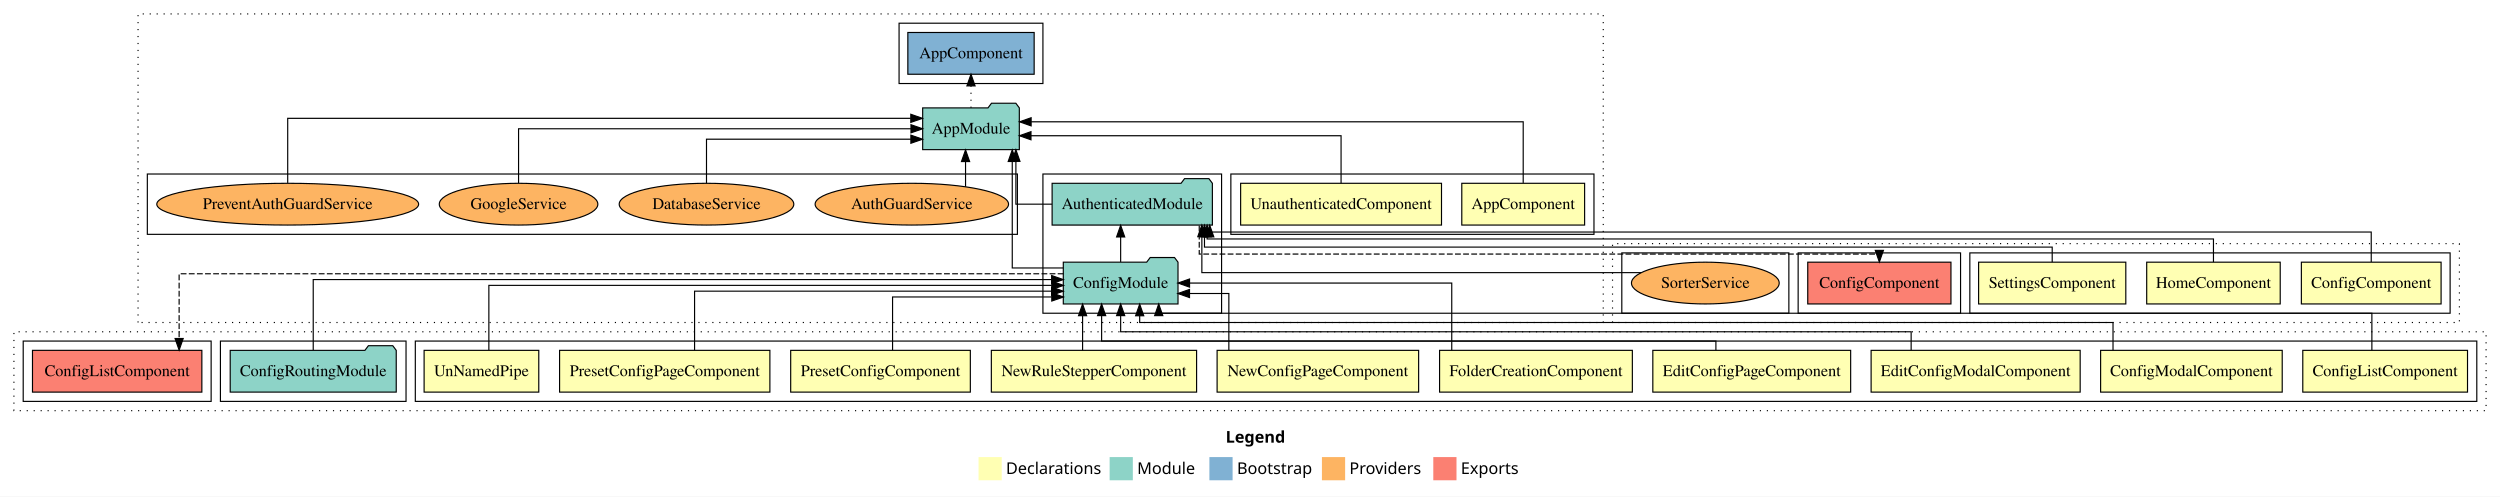
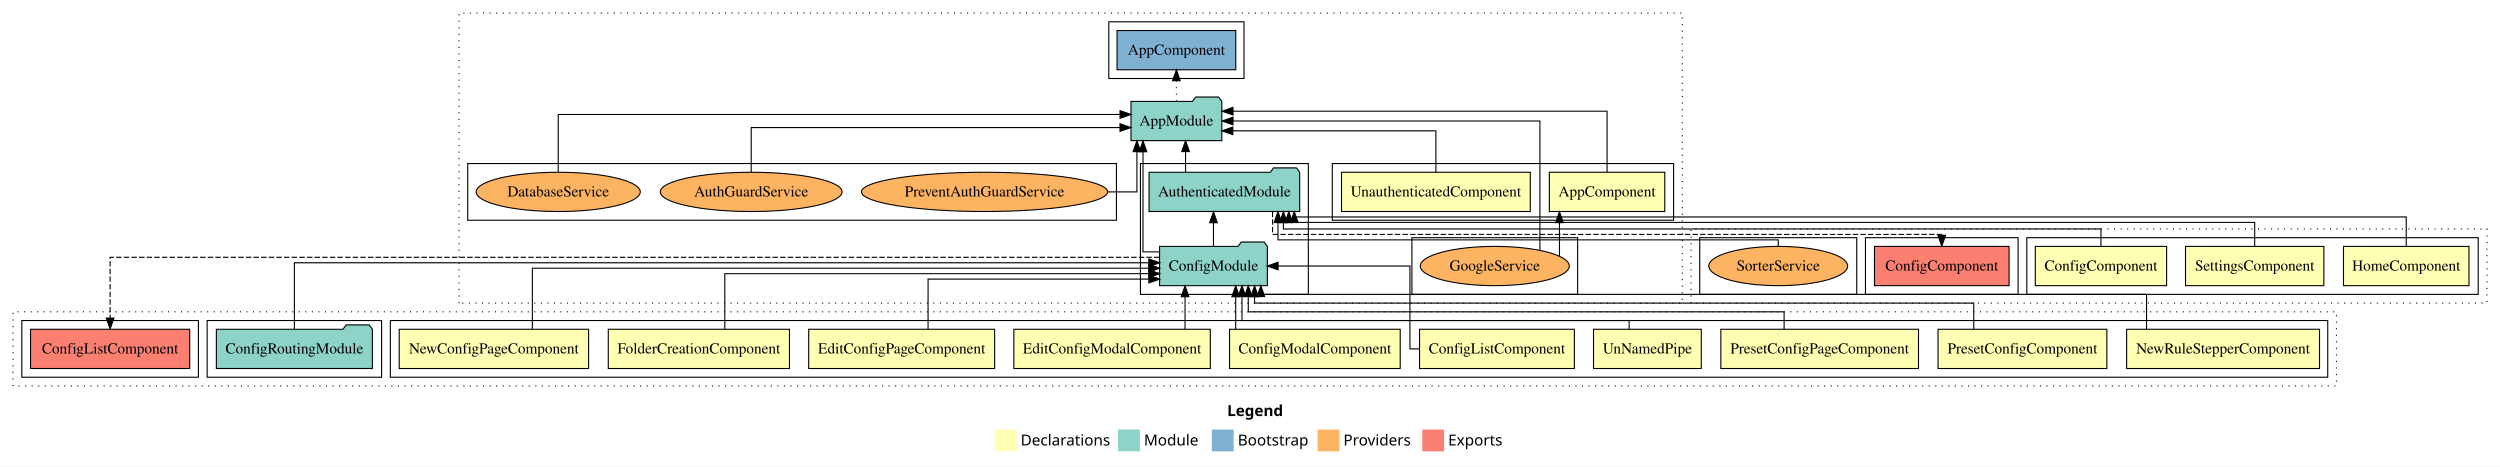
- <svg xmlns="http://www.w3.org/2000/svg" width="2155pt" height="428pt" viewBox="0.00 0.00 2155.00 428.00">
+ <svg xmlns="http://www.w3.org/2000/svg" width="2293pt" height="428pt" viewBox="0.00 0.00 2293.00 428.00">
  <g id="graph0" class="graph" transform="scale(1 1) rotate(0) translate(4 424)">
-     <polygon fill="#ffffff" stroke="transparent" points="-4,4 -4,-424 2151,-424 2151,4 -4,4" />
-     <text text-anchor="start" x="1052.509" y="-42.4" font-family="sans-serif" font-weight="bold" font-size="14.00" fill="#000000">Legend</text>
-     <polygon fill="#ffffb3" stroke="transparent" points="839.5,-10 839.5,-30 859.5,-30 859.5,-10 839.5,-10" />
-     <text text-anchor="start" x="863.129" y="-15.4" font-family="sans-serif" font-size="14.00" fill="#000000">  Declarations</text>
-     <polygon fill="#8dd3c7" stroke="transparent" points="952.5,-10 952.5,-30 972.5,-30 972.5,-10 952.5,-10" />
-     <text text-anchor="start" x="976.225" y="-15.4" font-family="sans-serif" font-size="14.00" fill="#000000">  Module</text>
-     <polygon fill="#80b1d3" stroke="transparent" points="1038.5,-10 1038.5,-30 1058.5,-30 1058.5,-10 1038.5,-10" />
-     <text text-anchor="start" x="1062.281" y="-15.4" font-family="sans-serif" font-size="14.00" fill="#000000">  Bootstrap</text>
-     <polygon fill="#fdb462" stroke="transparent" points="1135.5,-10 1135.5,-30 1155.5,-30 1155.5,-10 1135.5,-10" />
-     <text text-anchor="start" x="1159.173" y="-15.4" font-family="sans-serif" font-size="14.00" fill="#000000">  Providers</text>
-     <polygon fill="#fb8072" stroke="transparent" points="1231.5,-10 1231.5,-30 1251.5,-30 1251.5,-10 1231.5,-10" />
-     <text text-anchor="start" x="1255.226" y="-15.4" font-family="sans-serif" font-size="14.00" fill="#000000">  Exports</text>
+     <polygon fill="#ffffff" stroke="transparent" points="-4,4 -4,-424 2289,-424 2289,4 -4,4" />
+     <text text-anchor="start" x="1121.509" y="-42.4" font-family="sans-serif" font-weight="bold" font-size="14.00" fill="#000000">Legend</text>
+     <polygon fill="#ffffb3" stroke="transparent" points="908.5,-10 908.5,-30 928.5,-30 928.5,-10 908.5,-10" />
+     <text text-anchor="start" x="932.129" y="-15.4" font-family="sans-serif" font-size="14.00" fill="#000000">  Declarations</text>
+     <polygon fill="#8dd3c7" stroke="transparent" points="1021.5,-10 1021.5,-30 1041.5,-30 1041.5,-10 1021.5,-10" />
+     <text text-anchor="start" x="1045.225" y="-15.4" font-family="sans-serif" font-size="14.00" fill="#000000">  Module</text>
+     <polygon fill="#80b1d3" stroke="transparent" points="1107.5,-10 1107.5,-30 1127.5,-30 1127.5,-10 1107.5,-10" />
+     <text text-anchor="start" x="1131.281" y="-15.4" font-family="sans-serif" font-size="14.00" fill="#000000">  Bootstrap</text>
+     <polygon fill="#fdb462" stroke="transparent" points="1204.5,-10 1204.5,-30 1224.5,-30 1224.5,-10 1204.5,-10" />
+     <text text-anchor="start" x="1228.173" y="-15.4" font-family="sans-serif" font-size="14.00" fill="#000000">  Providers</text>
+     <polygon fill="#fb8072" stroke="transparent" points="1300.5,-10 1300.5,-30 1320.5,-30 1320.5,-10 1300.5,-10" />
+     <text text-anchor="start" x="1324.226" y="-15.4" font-family="sans-serif" font-size="14.00" fill="#000000">  Exports</text>
    <g id="clust1" class="cluster">
-       <polygon fill="none" stroke="#000000" stroke-dasharray="1,5" points="115,-146 115,-412 1378,-412 1378,-146 115,-146" />
+       <polygon fill="none" stroke="#000000" stroke-dasharray="1,5" points="417,-146 417,-412 1539,-412 1539,-146 417,-146" />
    </g>
    <g id="clust2" class="cluster">
-       <polygon fill="none" stroke="#000000" points="1057,-222 1057,-274 1370,-274 1370,-222 1057,-222" />
+       <polygon fill="none" stroke="#000000" points="1218,-222 1218,-274 1531,-274 1531,-222 1218,-222" />
+     </g>
+     <g id="clust3" class="cluster">
+       <polygon fill="none" stroke="#000000" points="1291,-154 1291,-206 1443,-206 1443,-154 1291,-154" />
    </g>
    <g id="clust5" class="cluster">
-       <polygon fill="none" stroke="#000000" points="895,-154 895,-274 1049,-274 1049,-154 895,-154" />
+       <polygon fill="none" stroke="#000000" points="1042,-154 1042,-274 1196,-274 1196,-154 1042,-154" />
    </g>
    <g id="clust7" class="cluster">
-       <polygon fill="none" stroke="#000000" points="771,-352 771,-404 895,-404 895,-352 771,-352" />
+       <polygon fill="none" stroke="#000000" points="1013,-352 1013,-404 1137,-404 1137,-352 1013,-352" />
    </g>
    <g id="clust8" class="cluster">
-       <polygon fill="none" stroke="#000000" points="123,-222 123,-274 873,-274 873,-222 123,-222" />
+       <polygon fill="none" stroke="#000000" points="425,-222 425,-274 1020,-274 1020,-222 425,-222" />
    </g>
    <g id="clust9" class="cluster">
-       <polygon fill="none" stroke="#000000" stroke-dasharray="1,5" points="1386,-146 1386,-214 2116,-214 2116,-146 1386,-146" />
+       <polygon fill="none" stroke="#000000" stroke-dasharray="1,5" points="1547,-146 1547,-214 2277,-214 2277,-146 1547,-146" />
    </g>
    <g id="clust10" class="cluster">
-       <polygon fill="none" stroke="#000000" points="1694,-154 1694,-206 2108,-206 2108,-154 1694,-154" />
+       <polygon fill="none" stroke="#000000" points="1855,-154 1855,-206 2269,-206 2269,-154 1855,-154" />
    </g>
    <g id="clust15" class="cluster">
-       <polygon fill="none" stroke="#000000" points="1546,-154 1546,-206 1686,-206 1686,-154 1546,-154" />
+       <polygon fill="none" stroke="#000000" points="1707,-154 1707,-206 1847,-206 1847,-154 1707,-154" />
    </g>
    <g id="clust17" class="cluster">
-       <polygon fill="none" stroke="#000000" points="1394,-154 1394,-206 1538,-206 1538,-154 1394,-154" />
+       <polygon fill="none" stroke="#000000" points="1555,-154 1555,-206 1699,-206 1699,-154 1555,-154" />
    </g>
    <g id="clust18" class="cluster">
      <polygon fill="none" stroke="#000000" stroke-dasharray="1,5" points="8,-70 8,-138 2139,-138 2139,-70 8,-70" />
    </g>
    <g id="clust19" class="cluster">
      <polygon fill="none" stroke="#000000" points="354,-78 354,-130 2131,-130 2131,-78 354,-78" />
    </g>
    <g id="clust30" class="cluster">
      <polygon fill="none" stroke="#000000" points="186,-78 186,-130 346,-130 346,-78 186,-78" />
    </g>
    <g id="clust31" class="cluster">
      <polygon fill="none" stroke="#000000" points="16,-78 16,-130 178,-130 178,-78 16,-78" />
    </g>
    <g id="node1" class="node">
-       <polygon fill="#ffffb3" stroke="#000000" points="1361.94,-266 1256.06,-266 1256.06,-230 1361.94,-230 1361.94,-266" />
-       <text text-anchor="middle" x="1309" y="-243.8" font-family="Times,serif" font-size="14.00" fill="#000000">AppComponent</text>
+       <polygon fill="#ffffb3" stroke="#000000" points="1522.94,-266 1417.06,-266 1417.06,-230 1522.94,-230 1522.94,-266" />
+       <text text-anchor="middle" x="1470" y="-243.8" font-family="Times,serif" font-size="14.00" fill="#000000">AppComponent</text>
    </g>
    <g id="node3" class="node">
-       <polygon fill="#8dd3c7" stroke="#000000" points="874.657,-331 871.657,-335 850.657,-335 847.657,-331 791.343,-331 791.343,-295 874.657,-295 874.657,-331" />
-       <text text-anchor="middle" x="833" y="-308.8" font-family="Times,serif" font-size="14.00" fill="#000000">AppModule</text>
+       <polygon fill="#8dd3c7" stroke="#000000" points="1116.657,-331 1113.657,-335 1092.657,-335 1089.657,-331 1033.343,-331 1033.343,-295 1116.657,-295 1116.657,-331" />
+       <text text-anchor="middle" x="1075" y="-308.8" font-family="Times,serif" font-size="14.00" fill="#000000">AppModule</text>
    </g>
    <g id="edge1" class="edge">
-       <path fill="none" stroke="#000000" d="M1309,-266.284C1309,-287.321 1309,-319 1309,-319 1309,-319 884.825,-319 884.825,-319" />
-       <polygon fill="#000000" stroke="#000000" points="884.825,-315.5 874.825,-319 884.825,-322.5 884.825,-315.5" />
+       <path fill="none" stroke="#000000" d="M1470,-266.292C1470,-288.206 1470,-322 1470,-322 1470,-322 1126.898,-322 1126.898,-322" />
+       <polygon fill="#000000" stroke="#000000" points="1126.898,-318.5 1116.898,-322 1126.898,-325.5 1126.898,-318.5" />
    </g>
    <g id="node2" class="node">
-       <polygon fill="#ffffb3" stroke="#000000" points="1238.574,-266 1065.426,-266 1065.426,-230 1238.574,-230 1238.574,-266" />
-       <text text-anchor="middle" x="1152" y="-243.8" font-family="Times,serif" font-size="14.00" fill="#000000">UnauthenticatedComponent</text>
+       <polygon fill="#ffffb3" stroke="#000000" points="1399.574,-266 1226.426,-266 1226.426,-230 1399.574,-230 1399.574,-266" />
+       <text text-anchor="middle" x="1313" y="-243.8" font-family="Times,serif" font-size="14.00" fill="#000000">UnauthenticatedComponent</text>
+     </g>
+     <g id="edge3" class="edge">
+       <path fill="none" stroke="#000000" d="M1313,-266.027C1313,-282.398 1313,-304 1313,-304 1313,-304 1126.729,-304 1126.729,-304" />
+       <polygon fill="#000000" stroke="#000000" points="1126.729,-300.5 1116.729,-304 1126.729,-307.5 1126.729,-300.5" />
+     </g>
+     <g id="node7" class="node">
+       <polygon fill="#80b1d3" stroke="#000000" points="1129.439,-396 1020.561,-396 1020.561,-360 1129.439,-360 1129.439,-396" />
+       <text text-anchor="middle" x="1075" y="-373.8" font-family="Times,serif" font-size="14.00" fill="#000000">AppComponent </text>
+     </g>
+     <g id="edge6" class="edge">
+       <path fill="none" stroke="#000000" stroke-dasharray="1,5" d="M1075,-331.106C1075,-331.106 1075,-349.991 1075,-349.991" />
+       <polygon fill="#000000" stroke="#000000" points="1071.5,-349.991 1075,-359.991 1078.5,-349.991 1071.5,-349.991" />
+     </g>
+     <g id="node4" class="node">
+       <ellipse fill="#fdb462" stroke="#000000" cx="1367" cy="-180" rx="68.338" ry="18" />
+       <text text-anchor="middle" x="1367" y="-175.8" font-family="Times,serif" font-size="14.00" fill="#000000">GoogleService</text>
    </g>
    <g id="edge2" class="edge">
-       <path fill="none" stroke="#000000" d="M1152,-266.022C1152,-283.373 1152,-307 1152,-307 1152,-307 884.704,-307 884.704,-307" />
-       <polygon fill="#000000" stroke="#000000" points="884.704,-303.5 874.704,-307 884.704,-310.5 884.704,-303.5" />
+       <path fill="none" stroke="#000000" d="M1426.35,-189.171C1426.35,-189.171 1426.35,-219.793 1426.35,-219.793" />
+       <polygon fill="#000000" stroke="#000000" points="1422.85,-219.793 1426.35,-229.793 1429.85,-219.793 1422.85,-219.793" />
+     </g>
+     <g id="edge9" class="edge">
+       <path fill="none" stroke="#000000" d="M1408.409,-194.487C1408.409,-228.957 1408.409,-313 1408.409,-313 1408.409,-313 1126.889,-313 1126.889,-313" />
+       <polygon fill="#000000" stroke="#000000" points="1126.889,-309.5 1116.889,-313 1126.889,-316.5 1126.889,-309.5" />
+     </g>
+     <g id="node5" class="node">
+       <polygon fill="#8dd3c7" stroke="#000000" points="1188.077,-266 1185.077,-270 1164.077,-270 1161.077,-266 1049.923,-266 1049.923,-230 1188.077,-230 1188.077,-266" />
+       <text text-anchor="middle" x="1119" y="-243.8" font-family="Times,serif" font-size="14.00" fill="#000000">AuthenticatedModule</text>
+     </g>
+     <g id="edge4" class="edge">
+       <path fill="none" stroke="#000000" d="M1083.395,-266.106C1083.395,-266.106 1083.395,-284.991 1083.395,-284.991" />
+       <polygon fill="#000000" stroke="#000000" points="1079.895,-284.991 1083.395,-294.991 1086.895,-284.991 1079.895,-284.991" />
+     </g>
+     <g id="node14" class="node">
+       <polygon fill="#fb8072" stroke="#000000" points="1838.72,-198 1715.28,-198 1715.28,-162 1838.72,-162 1838.72,-198" />
+       <text text-anchor="middle" x="1777" y="-175.8" font-family="Times,serif" font-size="14.00" fill="#000000">ConfigComponent </text>
+     </g>
+     <g id="edge15" class="edge">
+       <path fill="none" stroke="#000000" stroke-dasharray="5,2" d="M1163.189,-229.87C1163.189,-219.685 1163.189,-209 1163.189,-209 1163.189,-209 1777,-209 1777,-209 1777,-209 1777,-207.92 1777,-207.92" />
+       <polygon fill="#000000" stroke="#000000" points="1780.5,-208.201 1777,-198.202 1773.5,-208.202 1780.5,-208.201" />
    </g>
    <g id="node6" class="node">
-       <polygon fill="#80b1d3" stroke="#000000" points="887.439,-396 778.561,-396 778.561,-360 887.439,-360 887.439,-396" />
-       <text text-anchor="middle" x="833" y="-373.8" font-family="Times,serif" font-size="14.00" fill="#000000">AppComponent </text>
+       <polygon fill="#8dd3c7" stroke="#000000" points="1158.439,-198 1155.439,-202 1134.439,-202 1131.439,-198 1059.561,-198 1059.561,-162 1158.439,-162 1158.439,-198" />
+       <text text-anchor="middle" x="1109" y="-175.8" font-family="Times,serif" font-size="14.00" fill="#000000">ConfigModule</text>
    </g>
    <g id="edge5" class="edge">
-       <path fill="none" stroke="#000000" stroke-dasharray="1,5" d="M833,-331.106C833,-331.106 833,-349.991 833,-349.991" />
-       <polygon fill="#000000" stroke="#000000" points="829.5,-349.991 833,-359.991 836.5,-349.991 829.5,-349.991" />
-     </g>
-     <g id="node4" class="node">
-       <polygon fill="#8dd3c7" stroke="#000000" points="1041.077,-266 1038.077,-270 1017.077,-270 1014.077,-266 902.923,-266 902.923,-230 1041.077,-230 1041.077,-266" />
-       <text text-anchor="middle" x="972" y="-243.8" font-family="Times,serif" font-size="14.00" fill="#000000">AuthenticatedModule</text>
-     </g>
-     <g id="edge3" class="edge">
-       <path fill="none" stroke="#000000" d="M902.884,-248C885.51,-248 871.697,-248 871.697,-248 871.697,-248 871.697,-284.894 871.697,-284.894" />
-       <polygon fill="#000000" stroke="#000000" points="868.197,-284.894 871.697,-294.894 875.197,-284.894 868.197,-284.894" />
-     </g>
-     <g id="node14" class="node">
-       <polygon fill="#fb8072" stroke="#000000" points="1677.72,-198 1554.28,-198 1554.28,-162 1677.72,-162 1677.72,-198" />
-       <text text-anchor="middle" x="1616" y="-175.8" font-family="Times,serif" font-size="14.00" fill="#000000">ConfigComponent </text>
+       <path fill="none" stroke="#000000" d="M1059.682,-193C1050.836,-193 1044.365,-193 1044.365,-193 1044.365,-193 1044.365,-284.775 1044.365,-284.775" />
+       <polygon fill="#000000" stroke="#000000" points="1040.865,-284.774 1044.365,-294.775 1047.865,-284.775 1040.865,-284.774" />
    </g>
    <g id="edge14" class="edge">
-       <path fill="none" stroke="#000000" stroke-dasharray="5,2" d="M1029.742,-229.515C1029.742,-217.86 1029.742,-205 1029.742,-205 1029.742,-205 1616,-205 1616,-205 1616,-205 1616,-204.317 1616,-204.317" />
-       <polygon fill="#000000" stroke="#000000" points="1619.5,-208.169 1616,-198.169 1612.5,-208.169 1619.5,-208.169" />
-     </g>
-     <g id="node5" class="node">
-       <polygon fill="#8dd3c7" stroke="#000000" points="1011.439,-198 1008.439,-202 987.439,-202 984.439,-198 912.561,-198 912.561,-162 1011.439,-162 1011.439,-198" />
-       <text text-anchor="middle" x="962" y="-175.8" font-family="Times,serif" font-size="14.00" fill="#000000">ConfigModule</text>
-     </g>
-     <g id="edge4" class="edge">
-       <path fill="none" stroke="#000000" d="M912.547,-193C890.135,-193 868.565,-193 868.565,-193 868.565,-193 868.565,-284.775 868.565,-284.775" />
-       <polygon fill="#000000" stroke="#000000" points="865.065,-284.774 868.565,-294.775 872.065,-284.775 865.065,-284.774" />
-     </g>
-     <g id="edge13" class="edge">
-       <path fill="none" stroke="#000000" d="M962,-198.223C962,-198.223 962,-219.727 962,-219.727" />
-       <polygon fill="#000000" stroke="#000000" points="958.5,-219.727 962,-229.727 965.5,-219.727 958.5,-219.727" />
+       <path fill="none" stroke="#000000" d="M1109,-198.223C1109,-198.223 1109,-219.727 1109,-219.727" />
+       <polygon fill="#000000" stroke="#000000" points="1105.5,-219.727 1109,-229.727 1112.5,-219.727 1105.5,-219.727" />
    </g>
    <g id="node27" class="node">
      <polygon fill="#fb8072" stroke="#000000" points="170,-122 24,-122 24,-86 170,-86 170,-122" />
      <text text-anchor="middle" x="97" y="-99.8" font-family="Times,serif" font-size="14.00" fill="#000000">ConfigListComponent </text>
    </g>
-     <g id="edge27" class="edge">
-       <path fill="none" stroke="#000000" stroke-dasharray="5,2" d="M912.756,-188C736.918,-188 150.409,-188 150.409,-188 150.409,-188 150.409,-132.227 150.409,-132.227" />
-       <polygon fill="#000000" stroke="#000000" points="153.909,-132.227 150.409,-122.227 146.909,-132.227 153.909,-132.227" />
-     </g>
-     <g id="node7" class="node">
-       <ellipse fill="#fdb462" stroke="#000000" cx="782" cy="-248" rx="83.367" ry="18" />
-       <text text-anchor="middle" x="782" y="-243.8" font-family="Times,serif" font-size="14.00" fill="#000000">AuthGuardService</text>
-     </g>
-     <g id="edge6" class="edge">
-       <path fill="none" stroke="#000000" d="M828.303,-263.076C828.303,-263.076 828.303,-284.764 828.303,-284.764" />
-       <polygon fill="#000000" stroke="#000000" points="824.803,-284.764 828.303,-294.764 831.803,-284.764 824.803,-284.764" />
+     <g id="edge28" class="edge">
+       <path fill="none" stroke="#000000" stroke-dasharray="5,2" d="M1059.504,-188C856.325,-188 97,-188 97,-188 97,-188 97,-132.227 97,-132.227" />
+       <polygon fill="#000000" stroke="#000000" points="100.5,-132.227 97,-122.227 93.5,-132.227 100.5,-132.227" />
    </g>
    <g id="node8" class="node">
-       <ellipse fill="#fdb462" stroke="#000000" cx="605" cy="-248" rx="75.256" ry="18" />
-       <text text-anchor="middle" x="605" y="-243.8" font-family="Times,serif" font-size="14.00" fill="#000000">DatabaseService</text>
+       <ellipse fill="#fdb462" stroke="#000000" cx="685" cy="-248" rx="83.367" ry="18" />
+       <text text-anchor="middle" x="685" y="-243.8" font-family="Times,serif" font-size="14.00" fill="#000000">AuthGuardService</text>
    </g>
    <g id="edge7" class="edge">
-       <path fill="none" stroke="#000000" d="M605,-266.027C605,-282.398 605,-304 605,-304 605,-304 781.181,-304 781.181,-304" />
-       <polygon fill="#000000" stroke="#000000" points="781.181,-307.5 791.181,-304 781.181,-300.5 781.181,-307.5" />
+       <path fill="none" stroke="#000000" d="M685,-266.022C685,-283.373 685,-307 685,-307 685,-307 1023.263,-307 1023.263,-307" />
+       <polygon fill="#000000" stroke="#000000" points="1023.263,-310.5 1033.263,-307 1023.263,-303.5 1023.263,-310.5" />
    </g>
    <g id="node9" class="node">
-       <ellipse fill="#fdb462" stroke="#000000" cx="443" cy="-248" rx="68.338" ry="18" />
-       <text text-anchor="middle" x="443" y="-243.8" font-family="Times,serif" font-size="14.00" fill="#000000">GoogleService</text>
+       <ellipse fill="#fdb462" stroke="#000000" cx="508" cy="-248" rx="75.256" ry="18" />
+       <text text-anchor="middle" x="508" y="-243.8" font-family="Times,serif" font-size="14.00" fill="#000000">DatabaseService</text>
    </g>
    <g id="edge8" class="edge">
-       <path fill="none" stroke="#000000" d="M443,-266.106C443,-285.339 443,-313 443,-313 443,-313 781.263,-313 781.263,-313" />
-       <polygon fill="#000000" stroke="#000000" points="781.263,-316.5 791.263,-313 781.263,-309.5 781.263,-316.5" />
+       <path fill="none" stroke="#000000" d="M508,-266.284C508,-287.321 508,-319 508,-319 508,-319 1023.307,-319 1023.307,-319" />
+       <polygon fill="#000000" stroke="#000000" points="1023.307,-322.5 1033.307,-319 1023.307,-315.5 1023.307,-322.5" />
    </g>
    <g id="node10" class="node">
-       <ellipse fill="#fdb462" stroke="#000000" cx="244" cy="-248" rx="112.862" ry="18" />
-       <text text-anchor="middle" x="244" y="-243.8" font-family="Times,serif" font-size="14.00" fill="#000000">PreventAuthGuardService</text>
-     </g>
-     <g id="edge9" class="edge">
-       <path fill="none" stroke="#000000" d="M244,-266.292C244,-288.206 244,-322 244,-322 244,-322 781.113,-322 781.113,-322" />
-       <polygon fill="#000000" stroke="#000000" points="781.113,-325.5 791.113,-322 781.113,-318.5 781.113,-325.5" />
+       <ellipse fill="#fdb462" stroke="#000000" cx="899" cy="-248" rx="112.862" ry="18" />
+       <text text-anchor="middle" x="899" y="-243.8" font-family="Times,serif" font-size="14.00" fill="#000000">PreventAuthGuardService</text>
+     </g>
+     <g id="edge10" class="edge">
+       <path fill="none" stroke="#000000" d="M1012.15,-248C1027.866,-248 1038.768,-248 1038.768,-248 1038.768,-248 1038.768,-284.894 1038.768,-284.894" />
+       <polygon fill="#000000" stroke="#000000" points="1035.268,-284.894 1038.768,-294.894 1042.268,-284.894 1035.268,-284.894" />
    </g>
    <g id="node11" class="node">
-       <polygon fill="#ffffb3" stroke="#000000" points="2100.22,-198 1979.78,-198 1979.78,-162 2100.22,-162 2100.22,-198" />
-       <text text-anchor="middle" x="2040" y="-175.8" font-family="Times,serif" font-size="14.00" fill="#000000">ConfigComponent</text>
-     </g>
-     <g id="edge10" class="edge">
-       <path fill="none" stroke="#000000" d="M2040,-198.15C2040,-210.271 2040,-224 2040,-224 2040,-224 1038.779,-224 1038.779,-224 1038.779,-224 1038.779,-224.581 1038.779,-224.581" />
-       <polygon fill="#000000" stroke="#000000" points="1035.279,-219.81 1038.779,-229.81 1042.279,-219.81 1035.279,-219.81" />
+       <polygon fill="#ffffb3" stroke="#000000" points="1983.22,-198 1862.78,-198 1862.78,-162 1983.22,-162 1983.22,-198" />
+       <text text-anchor="middle" x="1923" y="-175.8" font-family="Times,serif" font-size="14.00" fill="#000000">ConfigComponent</text>
+     </g>
+     <g id="edge11" class="edge">
+       <path fill="none" stroke="#000000" d="M1923,-198.194C1923,-206.278 1923,-214 1923,-214 1923,-214 1173.129,-214 1173.129,-214 1173.129,-214 1173.129,-219.806 1173.129,-219.806" />
+       <polygon fill="#000000" stroke="#000000" points="1169.629,-219.805 1173.129,-229.806 1176.629,-219.806 1169.629,-219.805" />
    </g>
    <g id="node12" class="node">
-       <polygon fill="#ffffb3" stroke="#000000" points="1961.545,-198 1846.455,-198 1846.455,-162 1961.545,-162 1961.545,-198" />
-       <text text-anchor="middle" x="1904" y="-175.8" font-family="Times,serif" font-size="14.00" fill="#000000">HomeComponent</text>
-     </g>
-     <g id="edge11" class="edge">
-       <path fill="none" stroke="#000000" d="M1904,-198.11C1904,-207.897 1904,-218 1904,-218 1904,-218 1036.52,-218 1036.52,-218 1036.52,-218 1036.52,-219.857 1036.52,-219.857" />
-       <polygon fill="#000000" stroke="#000000" points="1033.02,-219.857 1036.52,-229.857 1040.02,-219.857 1033.02,-219.857" />
+       <polygon fill="#ffffb3" stroke="#000000" points="2260.545,-198 2145.455,-198 2145.455,-162 2260.545,-162 2260.545,-198" />
+       <text text-anchor="middle" x="2203" y="-175.8" font-family="Times,serif" font-size="14.00" fill="#000000">HomeComponent</text>
+     </g>
+     <g id="edge12" class="edge">
+       <path fill="none" stroke="#000000" d="M2203,-198.044C2203,-210.563 2203,-225 2203,-225 2203,-225 1183.069,-225 1183.069,-225 1183.069,-225 1183.069,-225.488 1183.069,-225.488" />
+       <polygon fill="#000000" stroke="#000000" points="1179.569,-219.878 1183.069,-229.878 1186.569,-219.878 1179.569,-219.878" />
    </g>
    <g id="node13" class="node">
-       <polygon fill="#ffffb3" stroke="#000000" points="1828.447,-198 1701.553,-198 1701.553,-162 1828.447,-162 1828.447,-198" />
-       <text text-anchor="middle" x="1765" y="-175.8" font-family="Times,serif" font-size="14.00" fill="#000000">SettingsComponent</text>
-     </g>
-     <g id="edge12" class="edge">
-       <path fill="none" stroke="#000000" d="M1765,-198.033C1765,-204.853 1765,-211 1765,-211 1765,-211 1034.261,-211 1034.261,-211 1034.261,-211 1034.261,-219.934 1034.261,-219.934" />
-       <polygon fill="#000000" stroke="#000000" points="1030.761,-219.934 1034.261,-229.934 1037.761,-219.934 1030.761,-219.934" />
+       <polygon fill="#ffffb3" stroke="#000000" points="2127.447,-198 2000.553,-198 2000.553,-162 2127.447,-162 2127.447,-198" />
+       <text text-anchor="middle" x="2064" y="-175.8" font-family="Times,serif" font-size="14.00" fill="#000000">SettingsComponent</text>
+     </g>
+     <g id="edge13" class="edge">
+       <path fill="none" stroke="#000000" d="M2064,-198.127C2064,-208.711 2064,-220 2064,-220 2064,-220 1178.099,-220 1178.099,-220 1178.099,-220 1178.099,-220.979 1178.099,-220.979" />
+       <polygon fill="#000000" stroke="#000000" points="1174.599,-219.793 1178.099,-229.793 1181.599,-219.793 1174.599,-219.793" />
    </g>
    <g id="node15" class="node">
-       <ellipse fill="#fdb462" stroke="#000000" cx="1466" cy="-180" rx="63.677" ry="18" />
-       <text text-anchor="middle" x="1466" y="-175.8" font-family="Times,serif" font-size="14.00" fill="#000000">SorterService</text>
-     </g>
-     <g id="edge15" class="edge">
-       <path fill="none" stroke="#000000" d="M1410.593,-189C1293.592,-189 1032.001,-189 1032.001,-189 1032.001,-189 1032.001,-219.977 1032.001,-219.977" />
-       <polygon fill="#000000" stroke="#000000" points="1028.501,-219.977 1032.001,-229.977 1035.501,-219.977 1028.501,-219.977" />
+       <ellipse fill="#fdb462" stroke="#000000" cx="1627" cy="-180" rx="63.677" ry="18" />
+       <text text-anchor="middle" x="1627" y="-175.8" font-family="Times,serif" font-size="14.00" fill="#000000">SorterService</text>
+     </g>
+     <g id="edge16" class="edge">
+       <path fill="none" stroke="#000000" d="M1627,-198.19C1627,-201.538 1627,-204 1627,-204 1627,-204 1168.159,-204 1168.159,-204 1168.159,-204 1168.159,-219.85 1168.159,-219.85" />
+       <polygon fill="#000000" stroke="#000000" points="1164.659,-219.849 1168.159,-229.85 1171.659,-219.85 1164.659,-219.849" />
    </g>
    <g id="node16" class="node">
-       <polygon fill="#ffffb3" stroke="#000000" points="2122.999,-122 1981.001,-122 1981.001,-86 2122.999,-86 2122.999,-122" />
-       <text text-anchor="middle" x="2052" y="-99.8" font-family="Times,serif" font-size="14.00" fill="#000000">ConfigListComponent</text>
-     </g>
-     <g id="edge16" class="edge">
-       <path fill="none" stroke="#000000" d="M2040.555,-122.051C2040.555,-136.373 2040.555,-154 2040.555,-154 2040.555,-154 994.812,-154 994.812,-154 994.812,-154 994.812,-154.794 994.812,-154.794" />
-       <polygon fill="#000000" stroke="#000000" points="991.313,-151.942 994.812,-161.942 998.313,-151.942 991.313,-151.942" />
+       <polygon fill="#ffffb3" stroke="#000000" points="1439.999,-122 1298.001,-122 1298.001,-86 1439.999,-86 1439.999,-122" />
+       <text text-anchor="middle" x="1369" y="-99.8" font-family="Times,serif" font-size="14.00" fill="#000000">ConfigListComponent</text>
+     </g>
+     <g id="edge17" class="edge">
+       <path fill="none" stroke="#000000" d="M1297.734,-104C1292.486,-104 1289.193,-104 1289.193,-104 1289.193,-104 1289.193,-180 1289.193,-180 1289.193,-180 1168.238,-180 1168.238,-180" />
+       <polygon fill="#000000" stroke="#000000" points="1168.238,-176.5 1158.238,-180 1168.238,-183.5 1168.238,-176.5" />
    </g>
    <g id="node17" class="node">
-       <polygon fill="#ffffb3" stroke="#000000" points="1963.27,-122 1806.73,-122 1806.73,-86 1963.27,-86 1963.27,-122" />
-       <text text-anchor="middle" x="1885" y="-99.8" font-family="Times,serif" font-size="14.00" fill="#000000">ConfigModalComponent</text>
-     </g>
-     <g id="edge17" class="edge">
-       <path fill="none" stroke="#000000" d="M1817.419,-122.055C1817.419,-133.439 1817.419,-146 1817.419,-146 1817.419,-146 978.406,-146 978.406,-146 978.406,-146 978.406,-151.806 978.406,-151.806" />
-       <polygon fill="#000000" stroke="#000000" points="974.906,-151.805 978.406,-161.806 981.906,-151.806 974.906,-151.805" />
+       <polygon fill="#ffffb3" stroke="#000000" points="1280.27,-122 1123.73,-122 1123.73,-86 1280.27,-86 1280.27,-122" />
+       <text text-anchor="middle" x="1202" y="-99.8" font-family="Times,serif" font-size="14.00" fill="#000000">ConfigModalComponent</text>
+     </g>
+     <g id="edge18" class="edge">
+       <path fill="none" stroke="#000000" d="M1129.382,-122.011C1129.382,-122.011 1129.382,-151.855 1129.382,-151.855" />
+       <polygon fill="#000000" stroke="#000000" points="1125.882,-151.855 1129.382,-161.855 1132.882,-151.855 1125.882,-151.855" />
    </g>
    <g id="node18" class="node">
-       <polygon fill="#ffffb3" stroke="#000000" points="1789.104,-122 1608.896,-122 1608.896,-86 1789.104,-86 1789.104,-122" />
-       <text text-anchor="middle" x="1699" y="-99.8" font-family="Times,serif" font-size="14.00" fill="#000000">EditConfigModalComponent</text>
-     </g>
-     <g id="edge18" class="edge">
-       <path fill="none" stroke="#000000" d="M1643.404,-122.194C1643.404,-130.278 1643.404,-138 1643.404,-138 1643.404,-138 962,-138 962,-138 962,-138 962,-151.945 962,-151.945" />
-       <polygon fill="#000000" stroke="#000000" points="958.5,-151.944 962,-161.945 965.5,-151.945 958.5,-151.944" />
+       <polygon fill="#ffffb3" stroke="#000000" points="1106.104,-122 925.896,-122 925.896,-86 1106.104,-86 1106.104,-122" />
+       <text text-anchor="middle" x="1016" y="-99.8" font-family="Times,serif" font-size="14.00" fill="#000000">EditConfigModalComponent</text>
+     </g>
+     <g id="edge19" class="edge">
+       <path fill="none" stroke="#000000" d="M1082.917,-122.011C1082.917,-122.011 1082.917,-151.855 1082.917,-151.855" />
+       <polygon fill="#000000" stroke="#000000" points="1079.417,-151.855 1082.917,-161.855 1086.417,-151.855 1079.417,-151.855" />
    </g>
    <g id="node19" class="node">
-       <polygon fill="#ffffb3" stroke="#000000" points="1591.266,-122 1420.734,-122 1420.734,-86 1591.266,-86 1591.266,-122" />
-       <text text-anchor="middle" x="1506" y="-99.8" font-family="Times,serif" font-size="14.00" fill="#000000">EditConfigPageComponent</text>
-     </g>
-     <g id="edge19" class="edge">
-       <path fill="none" stroke="#000000" d="M1475.103,-122.058C1475.103,-126.495 1475.103,-130 1475.103,-130 1475.103,-130 945.594,-130 945.594,-130 945.594,-130 945.594,-151.949 945.594,-151.949" />
-       <polygon fill="#000000" stroke="#000000" points="942.094,-151.949 945.594,-161.949 949.094,-151.949 942.094,-151.949" />
+       <polygon fill="#ffffb3" stroke="#000000" points="908.266,-122 737.734,-122 737.734,-86 908.266,-86 908.266,-122" />
+       <text text-anchor="middle" x="823" y="-99.8" font-family="Times,serif" font-size="14.00" fill="#000000">EditConfigPageComponent</text>
+     </g>
+     <g id="edge20" class="edge">
+       <path fill="none" stroke="#000000" d="M847.226,-122.169C847.226,-141.09 847.226,-168 847.226,-168 847.226,-168 1049.762,-168 1049.762,-168" />
+       <polygon fill="#000000" stroke="#000000" points="1049.762,-171.5 1059.762,-168 1049.762,-164.5 1049.762,-171.5" />
    </g>
    <g id="node20" class="node">
-       <polygon fill="#ffffb3" stroke="#000000" points="1403.088,-122 1236.912,-122 1236.912,-86 1403.088,-86 1403.088,-122" />
-       <text text-anchor="middle" x="1320" y="-99.8" font-family="Times,serif" font-size="14.00" fill="#000000">FolderCreationComponent</text>
-     </g>
-     <g id="edge20" class="edge">
-       <path fill="none" stroke="#000000" d="M1247.409,-122.011C1247.409,-144.485 1247.409,-180 1247.409,-180 1247.409,-180 1021.389,-180 1021.389,-180" />
-       <polygon fill="#000000" stroke="#000000" points="1021.389,-176.5 1011.389,-180 1021.389,-183.5 1021.389,-176.5" />
+       <polygon fill="#ffffb3" stroke="#000000" points="720.088,-122 553.912,-122 553.912,-86 720.088,-86 720.088,-122" />
+       <text text-anchor="middle" x="637" y="-99.8" font-family="Times,serif" font-size="14.00" fill="#000000">FolderCreationComponent</text>
+     </g>
+     <g id="edge21" class="edge">
+       <path fill="none" stroke="#000000" d="M660.805,-122.129C660.805,-142.572 660.805,-173 660.805,-173 660.805,-173 1049.753,-173 1049.753,-173" />
+       <polygon fill="#000000" stroke="#000000" points="1049.753,-176.5 1059.753,-173 1049.753,-169.5 1049.753,-176.5" />
    </g>
    <g id="node21" class="node">
-       <polygon fill="#ffffb3" stroke="#000000" points="1218.86,-122 1045.14,-122 1045.14,-86 1218.86,-86 1218.86,-122" />
-       <text text-anchor="middle" x="1132" y="-99.8" font-family="Times,serif" font-size="14.00" fill="#000000">NewConfigPageComponent</text>
-     </g>
-     <g id="edge21" class="edge">
-       <path fill="none" stroke="#000000" d="M1055.266,-122.308C1055.266,-142.145 1055.266,-171 1055.266,-171 1055.266,-171 1021.364,-171 1021.364,-171" />
-       <polygon fill="#000000" stroke="#000000" points="1021.364,-167.5 1011.364,-171 1021.364,-174.5 1021.364,-167.5" />
+       <polygon fill="#ffffb3" stroke="#000000" points="535.86,-122 362.14,-122 362.14,-86 535.86,-86 535.86,-122" />
+       <text text-anchor="middle" x="449" y="-99.8" font-family="Times,serif" font-size="14.00" fill="#000000">NewConfigPageComponent</text>
+     </g>
+     <g id="edge22" class="edge">
+       <path fill="none" stroke="#000000" d="M484.276,-122.292C484.276,-144.206 484.276,-178 484.276,-178 484.276,-178 1049.718,-178 1049.718,-178" />
+       <polygon fill="#000000" stroke="#000000" points="1049.718,-181.5 1059.718,-178 1049.718,-174.5 1049.718,-181.5" />
    </g>
    <g id="node22" class="node">
-       <polygon fill="#ffffb3" stroke="#000000" points="1027.465,-122 850.535,-122 850.535,-86 1027.465,-86 1027.465,-122" />
-       <text text-anchor="middle" x="939" y="-99.8" font-family="Times,serif" font-size="14.00" fill="#000000">NewRuleStepperComponent</text>
-     </g>
-     <g id="edge22" class="edge">
-       <path fill="none" stroke="#000000" d="M929.188,-122.011C929.188,-122.011 929.188,-151.855 929.188,-151.855" />
-       <polygon fill="#000000" stroke="#000000" points="925.688,-151.855 929.188,-161.855 932.688,-151.855 925.688,-151.855" />
+       <polygon fill="#ffffb3" stroke="#000000" points="2123.465,-122 1946.535,-122 1946.535,-86 2123.465,-86 2123.465,-122" />
+       <text text-anchor="middle" x="2035" y="-99.8" font-family="Times,serif" font-size="14.00" fill="#000000">NewRuleStepperComponent</text>
+     </g>
+     <g id="edge23" class="edge">
+       <path fill="none" stroke="#000000" d="M1964.814,-122.051C1964.814,-136.373 1964.814,-154 1964.814,-154 1964.814,-154 1152.451,-154 1152.451,-154 1152.451,-154 1152.451,-154.794 1152.451,-154.794" />
+       <polygon fill="#000000" stroke="#000000" points="1148.952,-151.942 1152.451,-161.942 1155.952,-151.942 1148.952,-151.942" />
    </g>
    <g id="node23" class="node">
-       <polygon fill="#ffffb3" stroke="#000000" points="832.428,-122 677.572,-122 677.572,-86 832.428,-86 832.428,-122" />
-       <text text-anchor="middle" x="755" y="-99.8" font-family="Times,serif" font-size="14.00" fill="#000000">PresetConfigComponent</text>
-     </g>
-     <g id="edge23" class="edge">
-       <path fill="none" stroke="#000000" d="M765.39,-122.169C765.39,-141.09 765.39,-168 765.39,-168 765.39,-168 902.641,-168 902.641,-168" />
-       <polygon fill="#000000" stroke="#000000" points="902.641,-171.5 912.641,-168 902.641,-164.5 902.641,-171.5" />
+       <polygon fill="#ffffb3" stroke="#000000" points="1928.428,-122 1773.572,-122 1773.572,-86 1928.428,-86 1928.428,-122" />
+       <text text-anchor="middle" x="1851" y="-99.8" font-family="Times,serif" font-size="14.00" fill="#000000">PresetConfigComponent</text>
+     </g>
+     <g id="edge24" class="edge">
+       <path fill="none" stroke="#000000" d="M1806.323,-122.055C1806.323,-133.439 1806.323,-146 1806.323,-146 1806.323,-146 1146.684,-146 1146.684,-146 1146.684,-146 1146.684,-151.806 1146.684,-151.806" />
+       <polygon fill="#000000" stroke="#000000" points="1143.184,-151.805 1146.684,-161.806 1150.184,-151.806 1143.184,-151.805" />
    </g>
    <g id="node24" class="node">
-       <polygon fill="#ffffb3" stroke="#000000" points="659.64,-122 478.36,-122 478.36,-86 659.64,-86 659.64,-122" />
-       <text text-anchor="middle" x="569" y="-99.8" font-family="Times,serif" font-size="14.00" fill="#000000">PresetConfigPageComponent</text>
-     </g>
-     <g id="edge24" class="edge">
-       <path fill="none" stroke="#000000" d="M594.721,-122.129C594.721,-142.572 594.721,-173 594.721,-173 594.721,-173 902.467,-173 902.467,-173" />
-       <polygon fill="#000000" stroke="#000000" points="902.467,-176.5 912.467,-173 902.467,-169.5 902.467,-176.5" />
+       <polygon fill="#ffffb3" stroke="#000000" points="1755.64,-122 1574.36,-122 1574.36,-86 1755.64,-86 1755.64,-122" />
+       <text text-anchor="middle" x="1665" y="-99.8" font-family="Times,serif" font-size="14.00" fill="#000000">PresetConfigPageComponent</text>
+     </g>
+     <g id="edge25" class="edge">
+       <path fill="none" stroke="#000000" d="M1632.384,-122.194C1632.384,-130.278 1632.384,-138 1632.384,-138 1632.384,-138 1140.917,-138 1140.917,-138 1140.917,-138 1140.917,-151.945 1140.917,-151.945" />
+       <polygon fill="#000000" stroke="#000000" points="1137.417,-151.944 1140.917,-161.945 1144.417,-151.945 1137.417,-151.944" />
    </g>
    <g id="node25" class="node">
-       <polygon fill="#ffffb3" stroke="#000000" points="460.422,-122 361.578,-122 361.578,-86 460.422,-86 460.422,-122" />
-       <text text-anchor="middle" x="411" y="-99.8" font-family="Times,serif" font-size="14.00" fill="#000000">UnNamedPipe</text>
-     </g>
-     <g id="edge25" class="edge">
-       <path fill="none" stroke="#000000" d="M417.396,-122.292C417.396,-144.206 417.396,-178 417.396,-178 417.396,-178 902.71,-178 902.71,-178" />
-       <polygon fill="#000000" stroke="#000000" points="902.71,-181.5 912.71,-178 902.709,-174.5 902.71,-181.5" />
+       <polygon fill="#ffffb3" stroke="#000000" points="1556.422,-122 1457.578,-122 1457.578,-86 1556.422,-86 1556.422,-122" />
+       <text text-anchor="middle" x="1507" y="-99.8" font-family="Times,serif" font-size="14.00" fill="#000000">UnNamedPipe</text>
+     </g>
+     <g id="edge26" class="edge">
+       <path fill="none" stroke="#000000" d="M1490.255,-122.058C1490.255,-126.495 1490.255,-130 1490.255,-130 1490.255,-130 1135.15,-130 1135.15,-130 1135.15,-130 1135.15,-151.949 1135.15,-151.949" />
+       <polygon fill="#000000" stroke="#000000" points="1131.65,-151.949 1135.15,-161.949 1138.65,-151.949 1131.65,-151.949" />
    </g>
    <g id="node26" class="node">
      <polygon fill="#8dd3c7" stroke="#000000" points="337.556,-122 334.556,-126 313.556,-126 310.556,-122 194.444,-122 194.444,-86 337.556,-86 337.556,-122" />
      <text text-anchor="middle" x="266" y="-99.8" font-family="Times,serif" font-size="14.00" fill="#000000">ConfigRoutingModule</text>
    </g>
-     <g id="edge26" class="edge">
-       <path fill="none" stroke="#000000" d="M266,-122.323C266,-145.66 266,-183 266,-183 266,-183 902.503,-183 902.503,-183" />
-       <polygon fill="#000000" stroke="#000000" points="902.503,-186.5 912.503,-183 902.503,-179.5 902.503,-186.5" />
+     <g id="edge27" class="edge">
+       <path fill="none" stroke="#000000" d="M266,-122.323C266,-145.66 266,-183 266,-183 266,-183 1049.724,-183 1049.724,-183" />
+       <polygon fill="#000000" stroke="#000000" points="1049.724,-186.5 1059.724,-183 1049.724,-179.5 1049.724,-186.5" />
    </g>
  </g>
</svg>
